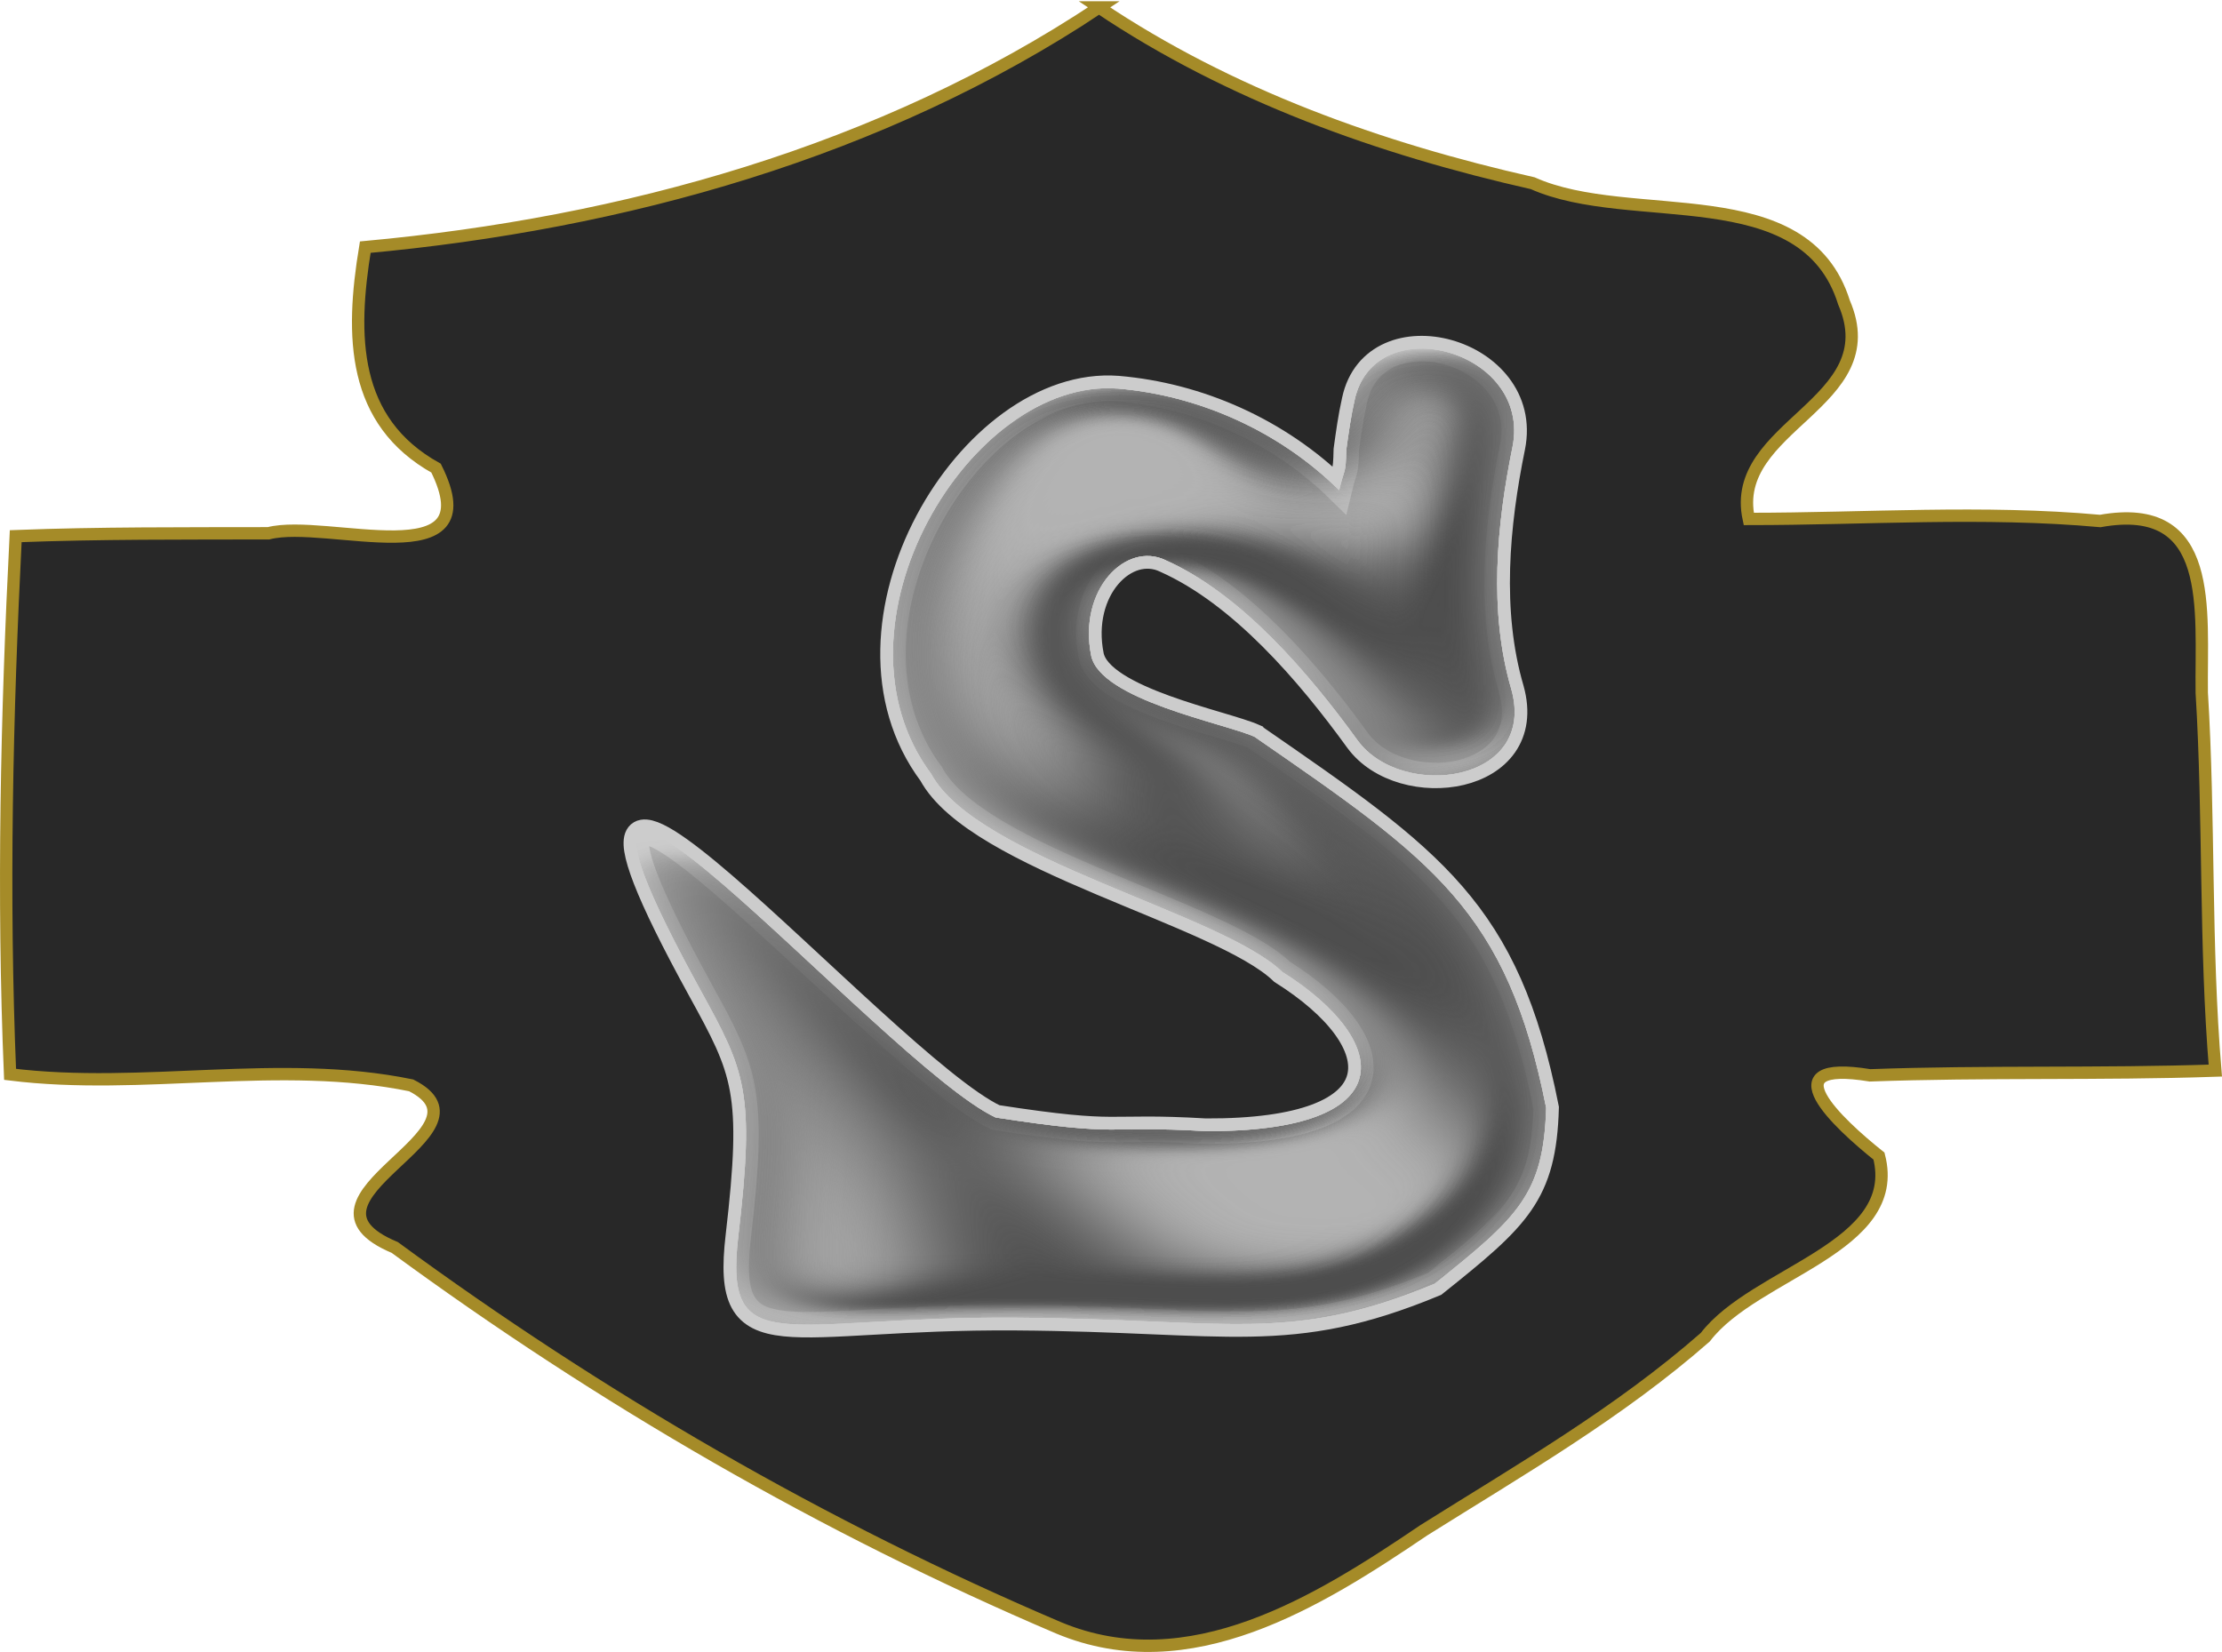
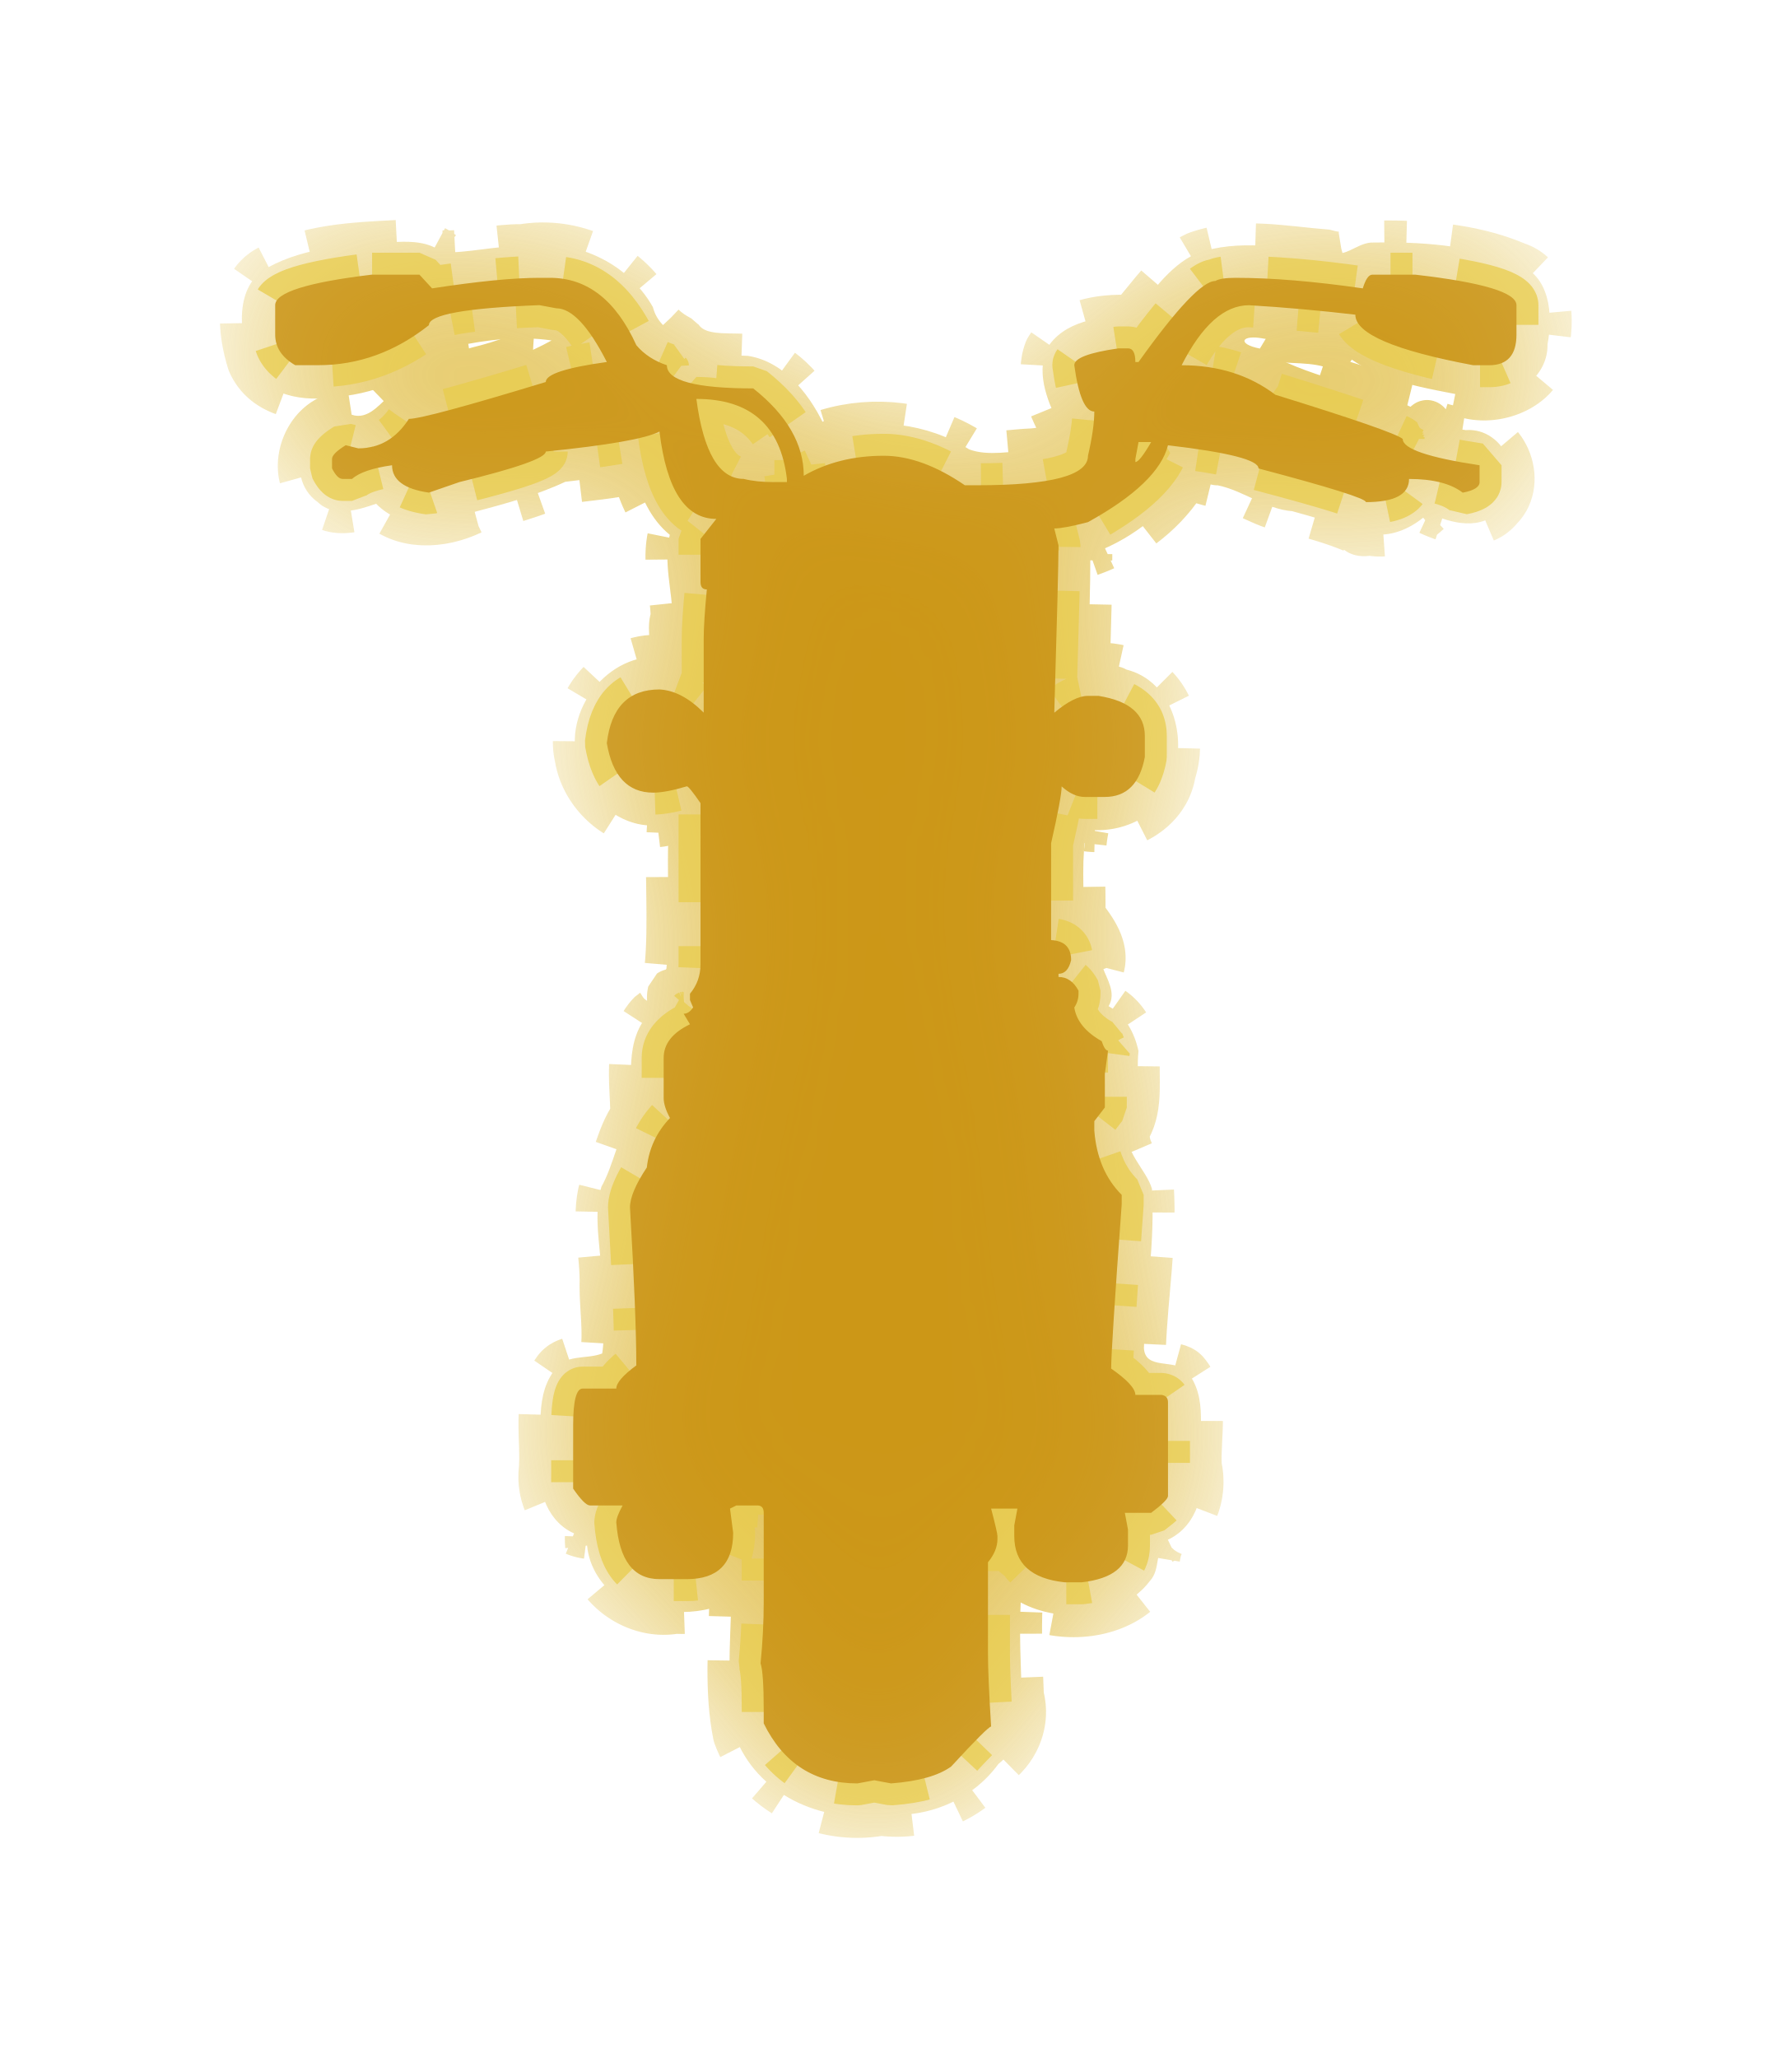
- <svg xmlns="http://www.w3.org/2000/svg" width="179.837mm" height="133.72mm" viewBox="0 0 179.837 133.72" version="1.1" id="svg1">
+ <svg xmlns="http://www.w3.org/2000/svg" width="58.633mm" height="67.34mm" viewBox="0 0 58.633 67.34" version="1.1" id="svg1">
  <defs id="defs1">
-     <filter x="-0.165" width="1.354" y="-0.076" height="1.131" style="color-interpolation-filters:sRGB" id="filter68">
-       <feGaussianBlur in="SourceGraphic" stdDeviation="6.009 2.184" result="result8" id="feGaussianBlur63" />
-       <feComposite in2="result8" operator="xor" result="result19" id="feComposite63" />
-       <feComposite k2="1" operator="arithmetic" result="result17" in2="result8" id="feComposite64" k1="0" k3="0" k4="0" />
-       <feOffset result="result18" in="result8" id="feOffset64" dx="2" dy="-2" />
-       <feDisplacementMap in2="result17" in="result18" xChannelSelector="A" yChannelSelector="A" scale="31" result="result4" id="feDisplacementMap64" />
-       <feComposite in2="result4" result="result2" operator="arithmetic" in="SourceGraphic" k1="0" k3="1" id="feComposite65" k2="0" k4="0" />
-       <feComposite in2="SourceGraphic" result="fbSourceGraphic" in="result2" operator="in" id="feComposite66" />
-       <feComposite in2="SourceGraphic" operator="in" result="result15" id="feComposite67" />
-       <feComposite result="result16" in2="SourceGraphic" operator="in" in="result15" id="feComposite68" />
+     <filter style="color-interpolation-filters:sRGB" id="filter29" x="-0.185" y="-0.154" width="1.37" height="1.307">
+       <feGaussianBlur result="result6" stdDeviation="3" in="SourceGraphic" id="feGaussianBlur29" />
+       <feColorMatrix values="1 0 0 0 0 0 1 0 0 0 0 0 1 0 0 0 0 0 1 0 " result="result7" in="SourceGraphic" id="feColorMatrix29" />
+       <feComposite operator="in" in="result6" in2="result7" id="feComposite29" />
    </filter>
  </defs>
-   <g id="layer1" transform="translate(68.80888,-6.520605)">
-     <path id="path207" d="M 20.147,7.122 C 2.552,18.819 -18.361,24.609 -39.246,26.527 c -1.19,7.201 -1.087,14.091 5.73,17.889 4.466,8.957 -8.854,4.056 -13.562,5.273 -6.82,0.016 -13.643,-0.029 -20.459,0.234 -0.729,14.507 -1.063,29.048 -0.457,43.566 10.774,1.338 21.776,-1.301 32.462,0.889 7.411,3.747 -10.862,9.132 -1.326,13.124 16.665,12.229 34.717,22.695 53.733,30.793 10.592,4.416 21.033,-2.138 29.556,-7.904 7.82,-4.907 15.811,-9.513 22.781,-15.631 4.008,-5.259 15.973,-7.237 14.054,-14.656 -3.307,-2.643 -8.933,-7.875 -0.727,-6.536 9.312,-0.341 18.634,-0.069 27.947,-0.385 -0.85,-10.15 -0.471,-20.402 -1.096,-30.587 -0.085,-6.69 1.122,-15.577 -8.219,-13.901 -9.462,-0.859 -18.964,-0.167 -28.444,-0.167 -1.645,-7.575 11.266,-9.325 7.708,-17.522 -3.182,-10.201 -17.214,-6.086 -25.194,-9.654 -12.357,-2.789 -24.522,-7.133 -35.095,-14.23 z" style="opacity:0.84;fill:#000000;fill-opacity:1;stroke:#947600;stroke-opacity:1" />
-     <g id="g1" transform="translate(-5.743433,9.718308)">
-       <g id="g6" transform="matrix(0.8518483,0.1011443,-0.1011443,0.8518483,24.12859,-69.94327)" style="display:inline;stroke-width:1.35;stroke-dasharray:none">
-         <path d="m -41.495,144.597 c -2.8,-1.4 -14.346,-4.105 -15.046,-8.304 -0.98,-6.299 3.76,-10.661 7.4,-8.701 6.999,3.5 13.019,11.199 17.358,17.778 3.92,5.879 16.798,4.76 14.699,-4.2 -1.82,-7.419 -0.7,-15.539 1.12,-22.818 2.24,-9.099 -12.459,-13.719 -14.699,-5.04 -0.42,1.54 -0.7,3.08 -0.98,4.62 -0.16,2.392 -0.218,1.596 -0.84,3.78 -5.459,-5.879 -12.879,-9.519 -20.438,-10.499 -13.859,-1.68 -28.99,21.138 -19.191,35.557 3.966,8.193 26.743,14.298 32.256,20.106 10.192,7.063 10.723,15.613 -7.872,14.707 -9.702,-0.998 -7.617,0.261 -19.73,-2.155 -10.493,-5.489 -46.238,-51.606 -27.295,-13.23 3.867,7.834 4.747,9.747 2.548,23.352 -1.913,11.832 4.011,7.733 25.819,8.839 20.069,1.017 25.646,3.623 39.627,-1.468 8.123,-5.933 10.634,-7.973 11.232,-16.119 -2.864,-18.775 -9.616,-23.814 -25.967,-36.203 z" id="text5" style="font-size:139.987px;line-height:1;font-family:'Sivar Pro';-inkscape-font-specification:'Sivar Pro';letter-spacing:3.496px;word-spacing:0px;text-orientation:upright;display:inline;fill:#b3b3b3;stroke:#cccccc;stroke-width:2.399;stroke-dasharray:none" transform="rotate(-9.28457,-5.444318,-320.1351)" aria-label="S" />
-         <path d="m 22.007,153.066 c -2.93,-1.1 -14.696,-2.586 -15.83,-6.69 -1.632,-6.163 2.628,-10.995 6.452,-9.426 7.326,2.751 14.116,9.78 19.118,15.871 4.512,5.439 17.203,2.981 14.18,-5.71 -2.584,-7.189 -2.317,-15.381 -1.266,-22.81 1.278,-9.283 -13.822,-12.344 -15.144,-3.479 -0.257,1.575 -0.375,3.136 -0.493,4.697 0.09,2.396 -0.05,1.61 -0.441,3.847 -6.043,-5.278 -13.801,-8.124 -21.422,-8.31 -13.958,-0.225 -26.627,24.047 -15.378,37.365 4.799,7.735 28.088,11.431 34.177,16.632 10.873,5.962 12.293,14.41 -6.295,15.448 -9.753,0.02 -7.548,1.054 -19.847,-0.086 C -11.19,186.049 -51.55,143.912 -28.708,180.103 c 4.663,7.388 5.738,9.199 4.97,22.958 -0.668,11.967 4.795,7.273 26.6,6.097 20.066,-1.082 25.884,0.928 39.257,-5.594 7.46,-6.748 9.745,-9.038 9.489,-17.203 -4.807,-18.373 -12.047,-22.681 -29.602,-33.297 z" id="path6" style="display:inline;fill:#4d4d4d;stroke:#b3b3b3;stroke-width:0;stroke-dasharray:none;stroke-opacity:1;filter:url(#filter68)" transform="rotate(-3.297496,-123.8514,-58.88097)" />
-       </g>
+   <g id="layer1" transform="translate(238.3332,-86.55509)">
+     <g id="g29">
+       <path id="text28" style="font-style:normal;font-variant:normal;font-weight:normal;font-stretch:normal;font-size:70.556px;line-height:1;font-family:'Harley Davidson';-inkscape-font-specification:'Harley Davidson';letter-spacing:1.762px;word-spacing:0px;writing-mode:lr-tb;direction:ltr;text-orientation:upright;opacity:0.78;fill:#dcb430;fill-opacity:1;stroke:#e8cc4c;stroke-width:1.437;stroke-linecap:butt;stroke-linejoin:bevel;stroke-dasharray:2.874, 1.437, 0.719, 1.437;stroke-dashoffset:0;stroke-opacity:1;paint-order:markers stroke fill;filter:url(#filter29)" d="m -225.348,94.473 c -1.384,0.071 -2.949,0.136 -4.227,0.838 -1.098,0.599 -0.92,2.112 -0.6,3.119 0.486,1.106 1.814,1.289 2.875,1.107 1.434,-0.112 2.757,-0.804 3.872,-1.648 1.029,-0.22 2.096,-0.348 3.144,-0.194 -0.766,0.426 -1.575,0.722 -2.428,0.928 -0.957,0.324 -2.028,0.405 -2.907,0.899 -0.352,0.34 -0.766,0.837 -1.304,0.56 -1.447,-0.06 -2.204,2.06 -1.012,2.904 0.537,0.513 1.337,0.248 1.91,0.053 0.829,0.847 2.146,0.765 3.138,0.288 1.034,-0.277 2.085,-0.553 3.051,-1.007 0.754,-0.095 1.512,-0.162 2.256,-0.32 0.194,0.769 0.535,1.544 1.164,2.055 -0.211,0.9 0.072,1.808 0.096,2.695 -0.178,0.381 0.125,1.193 -0.155,1.332 -1.796,-0.324 -3.389,1.555 -2.987,3.285 0.227,1.351 1.636,2.522 3.025,2.119 -0.112,1.585 0.066,3.197 -0.09,4.773 -0.416,0.402 -0.006,1.133 -0.523,1.42 -0.877,0.892 -0.597,2.257 -0.594,3.357 -0.489,0.719 -0.59,1.6 -1.012,2.357 -0.305,1.06 0.045,2.174 0.006,3.259 1.6e-4,0.721 0.131,1.504 0.023,2.19 -0.518,0.207 -1.217,-0.002 -1.584,0.572 -0.701,0.973 -0.319,2.254 -0.439,3.367 -0.045,0.939 0.533,1.933 1.52,2.062 -0.056,1.503 1.447,2.703 2.901,2.454 0.626,0.029 1.276,-0.072 1.826,-0.386 -0.031,1.477 -0.172,2.983 0.121,4.436 0.678,1.893 2.851,2.913 4.773,2.558 1.461,0.189 2.975,-0.432 3.844,-1.628 0.668,-0.538 0.998,-1.398 0.773,-2.233 -0.043,-1.009 -0.088,-2.09 -0.041,-3.054 1.329,0.709 3.286,0.54 4.232,-0.709 0.337,-0.355 0.183,-1.025 0.473,-1.297 0.973,-0.371 1.375,-1.502 1.156,-2.465 -0.053,-1.017 0.297,-2.259 -0.434,-3.096 -0.393,-0.416 -1.357,-0.027 -1.395,-0.76 0.067,-1.736 0.367,-3.477 0.263,-5.211 -0.192,-0.646 -0.969,-1.248 -0.752,-1.959 0.441,-0.772 0.224,-1.716 0.312,-2.548 -0.129,-0.586 -0.421,-1.154 -0.978,-1.467 0.264,-0.439 -0.067,-0.901 -0.199,-1.283 0.17,-0.655 -0.275,-1.254 -0.623,-1.698 0.02,-0.933 -0.074,-1.877 0.103,-2.8 1.235,0.161 2.644,-0.534 2.854,-1.852 0.422,-1.301 -0.112,-3.021 -1.555,-3.382 -0.365,-0.222 -1.032,-0.095 -1.251,-0.301 0.031,-1.158 0.074,-2.316 0.073,-3.474 1.209,-0.425 2.346,-1.242 3.043,-2.314 0.269,-0.276 0.779,0.078 1.125,0.061 0.851,0.175 1.552,0.775 2.44,0.847 0.653,0.182 1.311,0.358 1.938,0.62 0.47,-0.811 -0.318,0.296 0.592,0.113 0.713,0.147 1.425,-0.198 1.933,-0.677 0.744,0.348 1.743,0.608 2.355,-0.131 0.895,-0.897 0.154,-2.676 -1.141,-2.578 -0.658,-0.094 -1.312,-0.259 -1.782,-0.752 -1.596,-0.756 -3.429,-0.967 -4.961,-1.918 -0.755,-0.148 -0.603,-0.468 0.123,-0.326 0.799,0.133 1.708,0.007 2.439,0.324 1.176,1.109 2.883,1.279 4.394,1.604 1.114,0.197 2.481,-0.496 2.464,-1.75 0.18,-0.963 0.086,-2.261 -1.009,-2.618 -1.503,-0.638 -3.197,-0.732 -4.777,-0.701 -0.519,0.05 -0.857,0.543 -1.403,0.294 -1.419,-0.108 -2.933,-0.433 -4.306,0.066 -0.932,0.427 -1.486,1.354 -2.141,2.076 -0.978,-0.06 -2.238,0.138 -2.762,1.058 -0.346,0.861 0.076,1.807 0.467,2.561 0.08,0.596 -0.456,0.708 -0.928,0.744 -0.678,0.021 -1.441,0.201 -2.066,-0.031 -1.37,-0.86 -3.115,-1.067 -4.658,-0.6 -0.479,-1.089 -1.342,-2.274 -2.587,-2.461 -0.755,-0.047 -1.679,0.103 -2.185,-0.59 -0.433,-0.227 -0.797,-0.514 -0.922,-1.006 -0.835,-1.483 -2.606,-2.277 -4.273,-1.994 -0.871,-0.012 -1.791,0.231 -2.62,0.203 -0.418,-0.336 -0.976,-0.365 -1.488,-0.34 z m 1.771,3.117 c -0.813,-0.392 -0.782,-0.645 -0.034,-0.025 z m 32.033,2.852 c 0.09,0.536 -1.218,0.638 -0.18,0.003 0.072,-0.118 0.106,-0.101 0.18,-0.003 z m -24.037,18.713 c -0.071,0.803 -1.022,0.636 -0.84,-0.158 0.125,-0.088 0.604,0.133 0.84,0.158 z" />
+       <path d="m -226.157,95.543 h 1.55 l 0.413,0.448 q 2.239,-0.345 3.514,-0.345 h 0.345 q 1.826,0 2.825,2.205 0.379,0.448 0.999,0.655 0,0.758 2.825,0.758 1.654,1.309 1.654,2.859 1.137,-0.655 2.618,-0.655 1.24,0 2.653,0.965 h 0.413 q 3.617,0 3.617,-0.965 0.207,-0.896 0.207,-1.447 -0.448,0 -0.655,-1.516 0,-0.345 1.447,-0.551 h 0.31 q 0.241,0 0.241,0.448 h 0.103 q 1.895,-2.653 2.515,-2.653 0.172,-0.103 0.655,-0.103 1.791,0 4.169,0.345 0.138,-0.448 0.31,-0.448 h 1.412 q 3.307,0.379 3.307,0.999 v 0.965 q 0,0.999 -0.896,0.999 h -0.517 q -3.859,-0.723 -3.859,-1.654 -1.757,-0.207 -3.48,-0.31 -1.206,0 -2.205,1.964 1.791,0 3.066,0.965 3.893,1.206 4.169,1.447 0,0.482 2.515,0.861 v 0.551 q 0,0.241 -0.551,0.345 -0.586,-0.448 -1.757,-0.448 0,0.758 -1.412,0.758 0,-0.172 -3.514,-1.102 0,-0.413 -2.963,-0.758 -0.31,1.24 -2.618,2.515 -0.792,0.207 -1.102,0.207 l 0.138,0.551 q 0,0.827 -0.138,5.478 0.655,-0.551 1.102,-0.551 h 0.345 q 1.516,0.241 1.516,1.309 v 0.689 q -0.241,1.309 -1.309,1.309 h -0.655 q -0.379,0 -0.758,-0.345 0,0.345 -0.345,1.86 v 3.169 q 0.655,0.034 0.655,0.655 -0.103,0.448 -0.413,0.448 v 0.103 q 0.413,0 0.655,0.448 v 0.103 q 0,0.241 -0.138,0.448 0.103,0.655 0.896,1.102 0.103,0.31 0.207,0.31 l -0.103,0.758 v 1.102 l -0.345,0.448 v 0.31 q 0.103,1.309 0.896,2.102 v 0.31 q -0.345,4.72 -0.345,5.374 0.792,0.551 0.792,0.861 h 0.861 q 0.207,0.034 0.207,0.241 v 3.066 q 0,0.138 -0.551,0.551 h -0.861 l 0.103,0.551 v 0.517 q 0,1.034 -1.516,1.206 h -0.551 q -1.654,-0.172 -1.654,-1.516 v -0.345 l 0.103,-0.551 h -0.861 q 0.207,0.792 0.207,0.896 v 0.103 q 0,0.379 -0.31,0.758 v 2.963 q 0,0.758 0.103,2.412 -0.103,0 -1.309,1.309 -0.62,0.448 -1.964,0.551 l -0.551,-0.103 -0.551,0.103 q -2.102,0 -3.066,-1.964 v -0.448 q 0,-1.206 -0.103,-1.516 0.103,-1.034 0.103,-1.998 v -2.928 q 0,-0.241 -0.207,-0.241 h -0.689 l -0.207,0.103 0.103,0.792 q 0,1.516 -1.516,1.516 h -0.896 q -1.275,0 -1.412,-1.86 0,-0.172 0.207,-0.551 h -1.068 q -0.172,0 -0.551,-0.551 v -2.067 q 0,-1.206 0.31,-1.206 h 1.102 q 0,-0.276 0.655,-0.758 0,-1.619 -0.207,-5.168 0,-0.482 0.551,-1.309 0.103,-0.93 0.758,-1.619 -0.207,-0.379 -0.207,-0.655 v -1.309 q 0,-0.689 0.861,-1.102 l -0.207,-0.345 q 0.172,0 0.31,-0.207 l -0.103,-0.241 v -0.207 q 0.345,-0.413 0.345,-0.965 v -5.271 q -0.379,-0.551 -0.448,-0.551 -0.689,0.207 -1.102,0.207 -1.24,0 -1.516,-1.619 0.207,-1.757 1.723,-1.757 0.723,0.035 1.447,0.758 v -2.412 q 0,-0.551 0.103,-1.619 -0.207,0 -0.207,-0.241 v -1.412 l 0.517,-0.655 q -1.516,0 -1.86,-2.859 -0.655,0.345 -3.721,0.655 0,0.31 -2.825,0.999 l -0.999,0.345 q -1.206,-0.172 -1.206,-0.896 -0.965,0.138 -1.309,0.448 h -0.31 q -0.172,0 -0.345,-0.345 v -0.31 q 0,-0.172 0.448,-0.448 l 0.413,0.103 q 1.034,0 1.654,-0.965 0.517,0 4.479,-1.206 0,-0.379 1.998,-0.655 -0.896,-1.757 -1.654,-1.757 l -0.551,-0.103 q -3.617,0.138 -3.617,0.655 -1.654,1.309 -3.617,1.309 h -0.758 q -0.655,-0.379 -0.655,-0.999 v -0.965 q 0,-0.62 3.169,-0.999 z m 10.611,4.065 q 0.345,2.618 1.55,2.618 0.413,0.103 0.965,0.103 h 0.448 v -0.103 q -0.31,-2.618 -2.963,-2.618 z m 14.469,1.412 -0.103,0.551 v 0.103 q 0.138,0 0.517,-0.655 z" id="text29" style="font-size:70.556px;line-height:1;font-family:'Harley Davidson';-inkscape-font-specification:'Harley Davidson';letter-spacing:1.762px;word-spacing:0px;text-orientation:upright;opacity:0.748;fill:#c48800;stroke:#e8cc4c;stroke-width:1.437;stroke-linejoin:bevel;stroke-dasharray:2.874, 1.437, 0.719, 1.437;paint-order:markers stroke fill" aria-label="B" />
    </g>
-     <rect style="fill:none;stroke-width:2.137" id="rect1" width="90.108" height="94.096" x="-24.887" y="22.047" />
  </g>
</svg>
